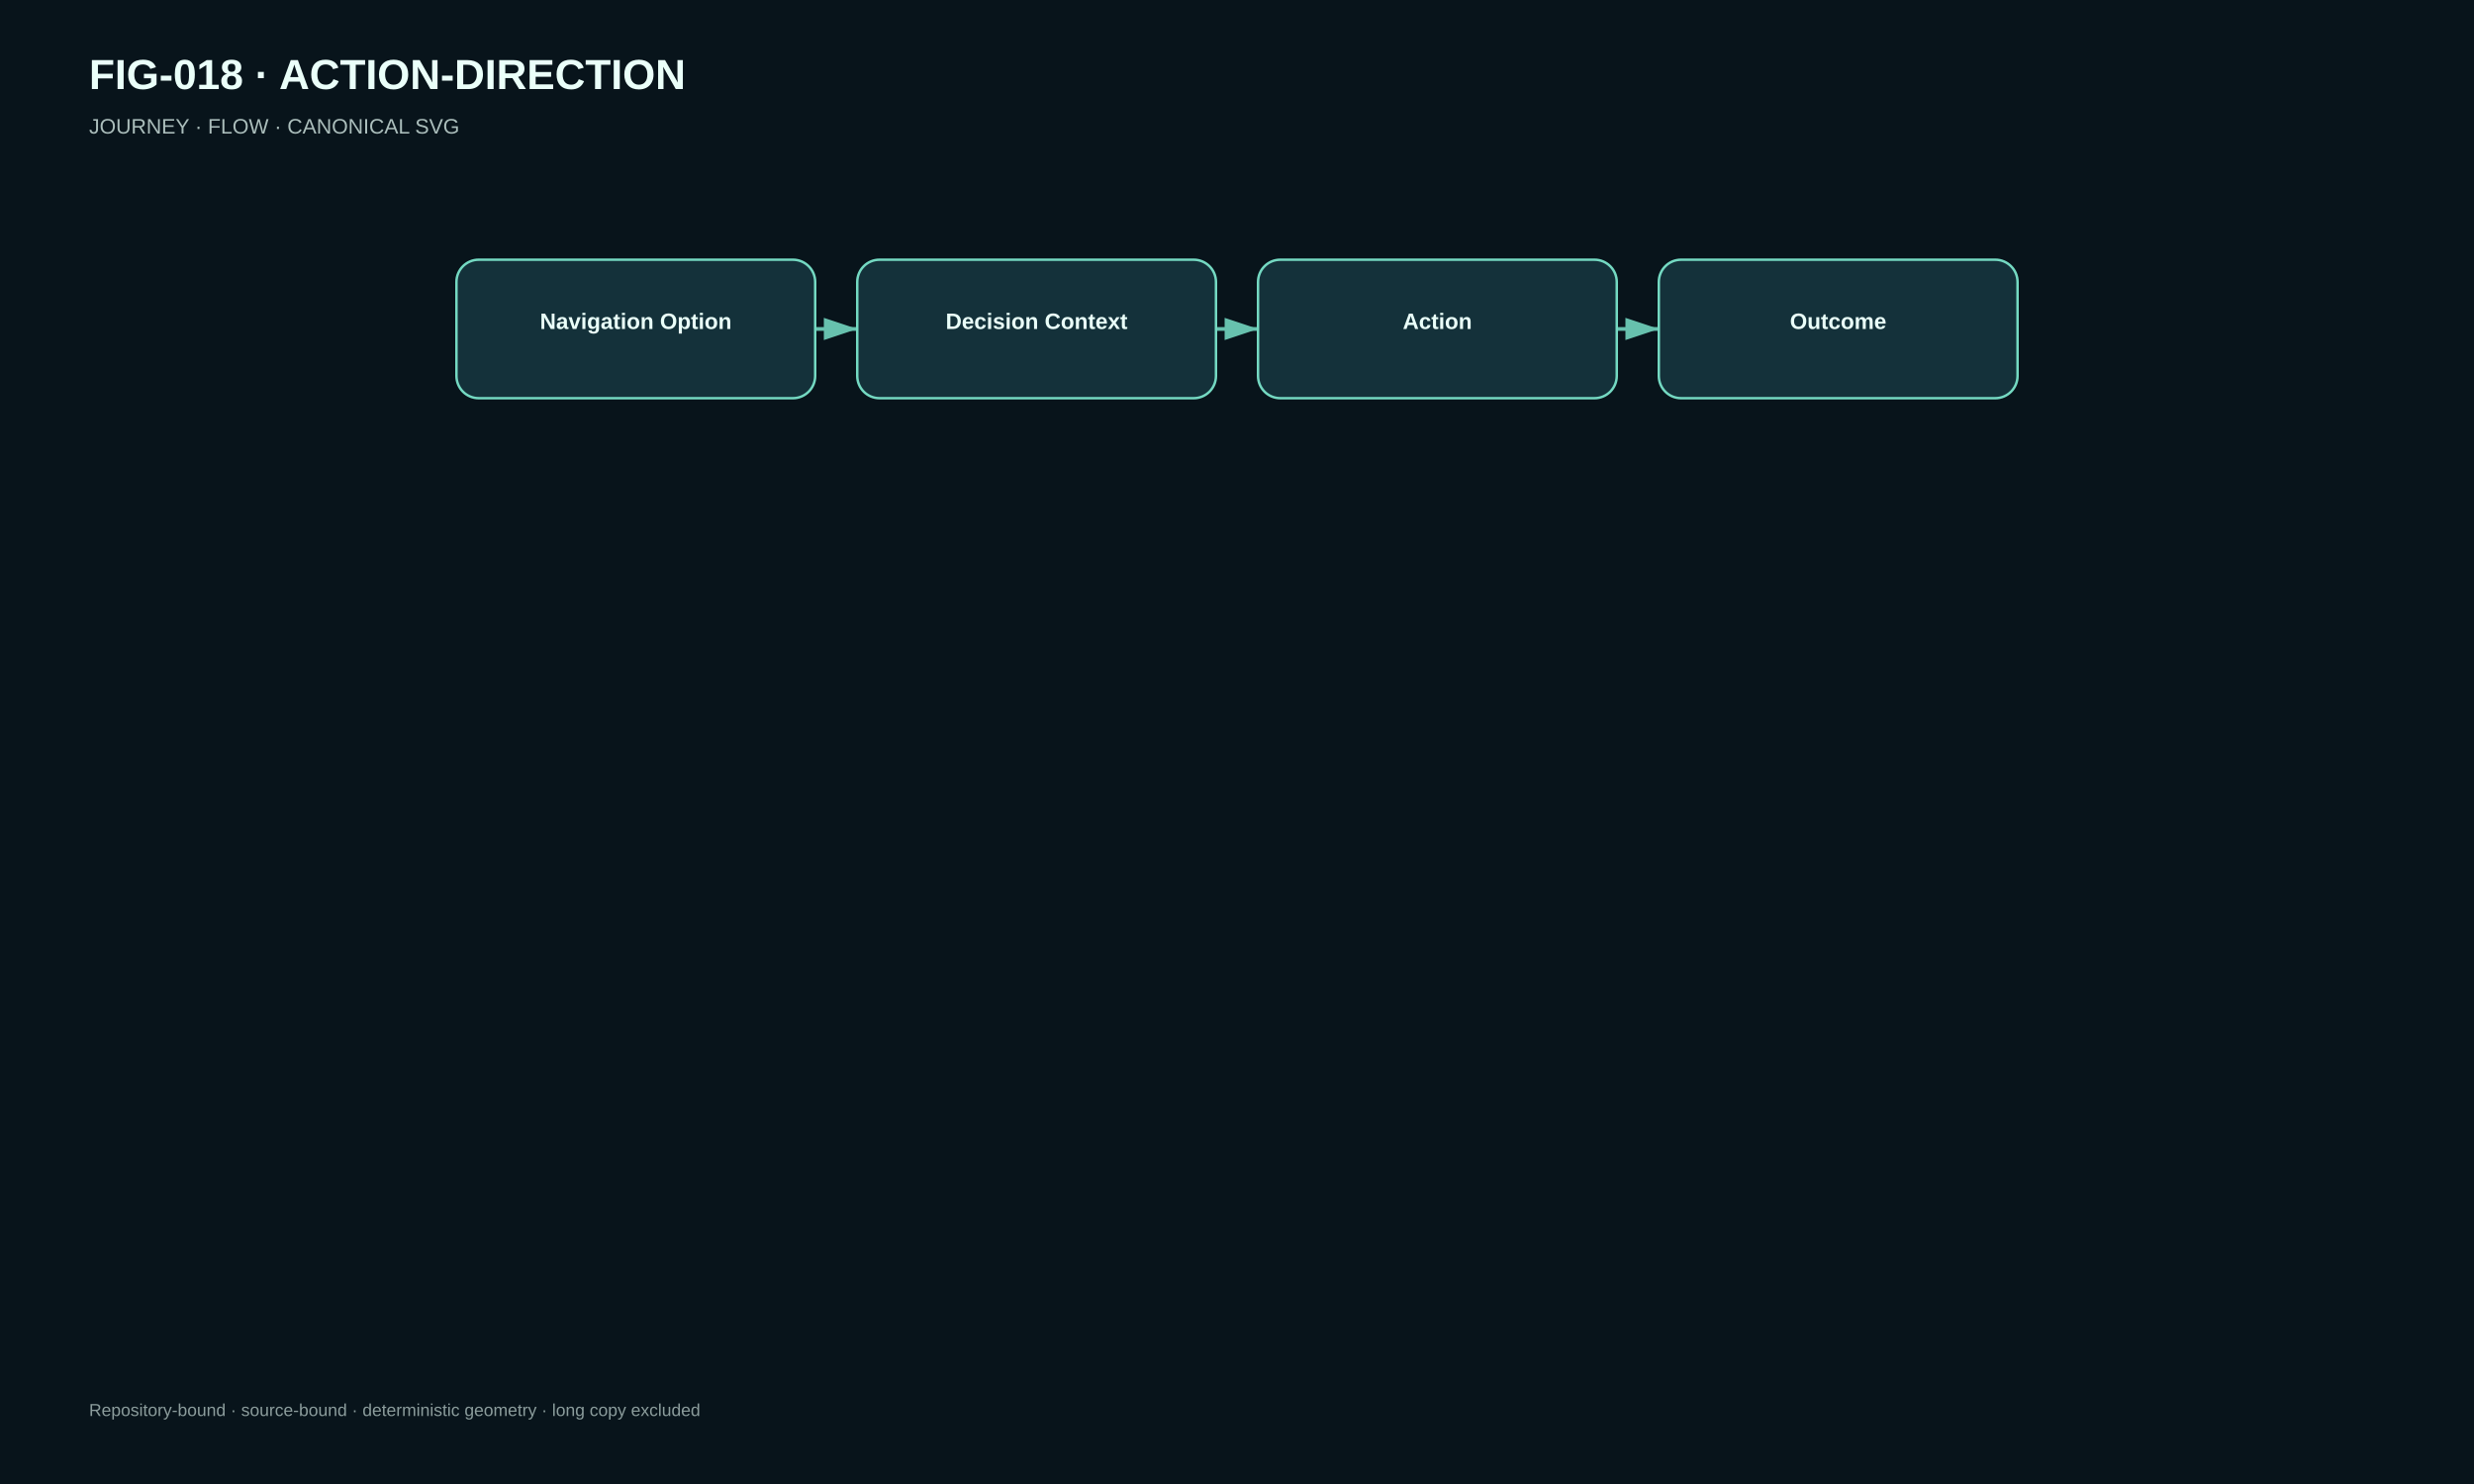
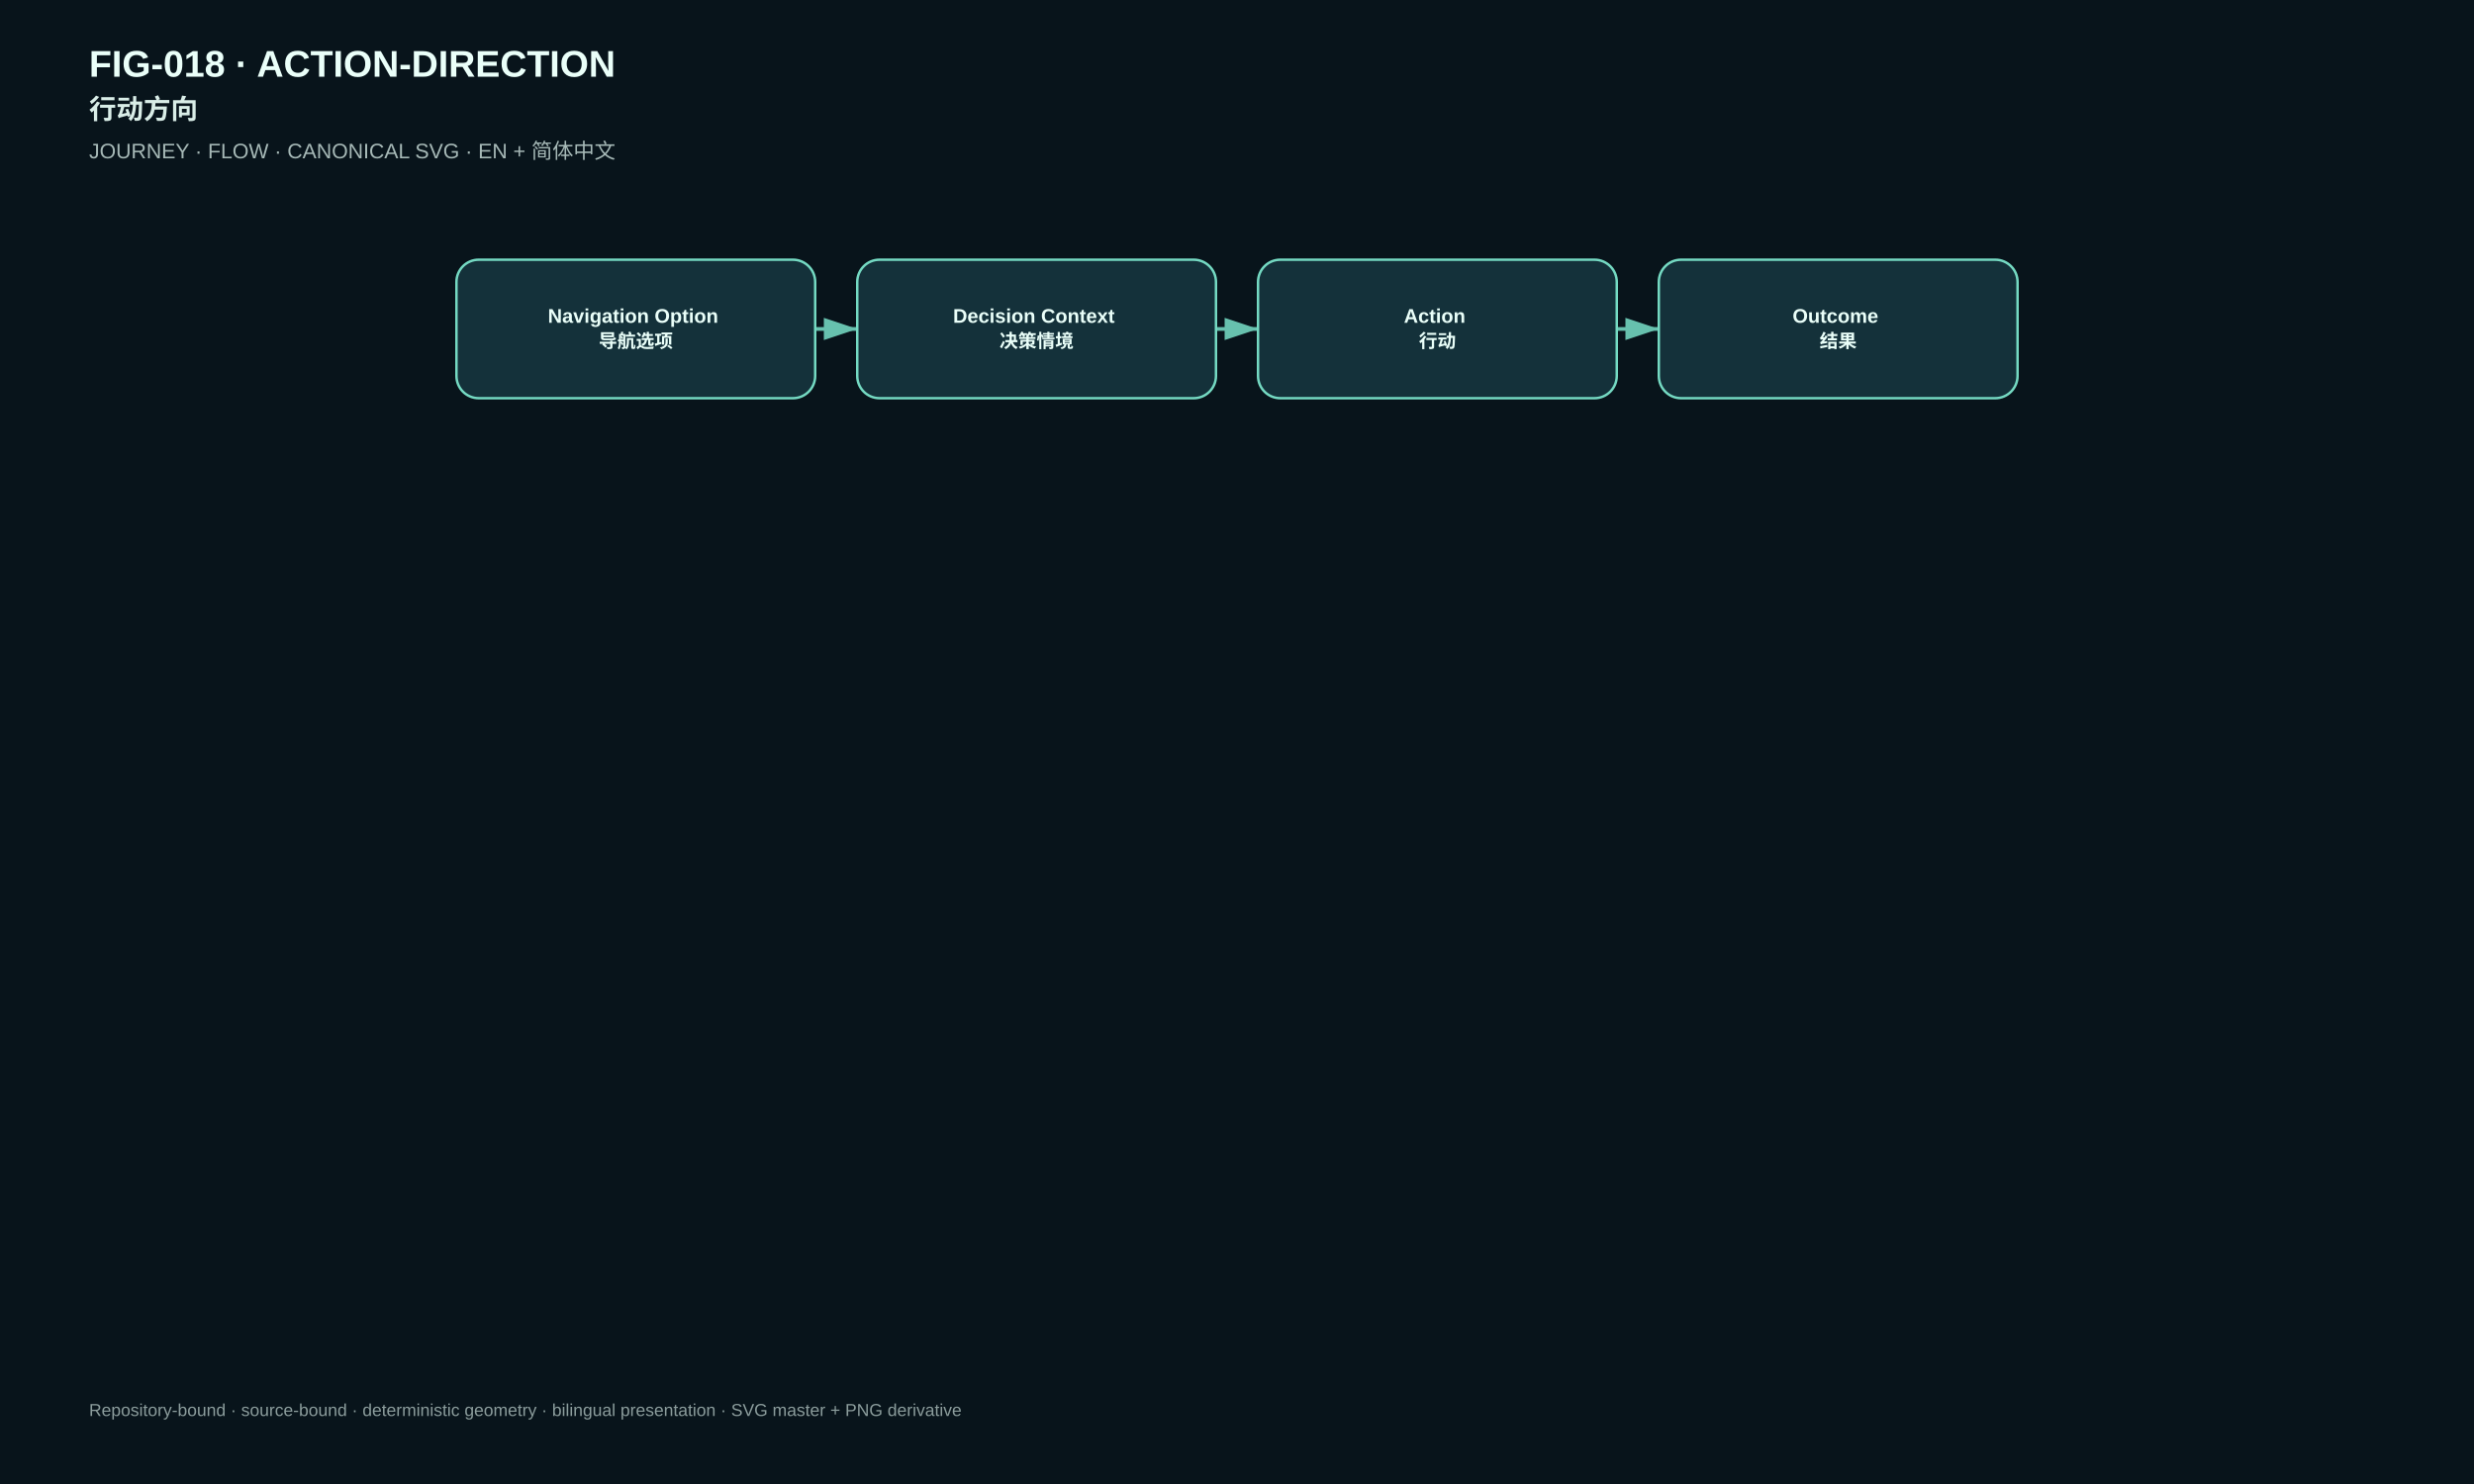
- <svg xmlns="http://www.w3.org/2000/svg" viewBox="0 0 2000 1200" width="2000" height="1200" data-figure-id="FIG-018" data-renderer-version="FIG-RENDERER-1.0.0" data-style-version="FIG-STYLE-1.0.0">
+ <svg xmlns="http://www.w3.org/2000/svg" viewBox="0 0 2000 1200" width="2000" height="1200" data-figure-id="FIG-018" data-renderer-version="FIG-RENDERER-1.1.0" data-style-version="FIG-STYLE-1.1.0" data-presentation-locales="en,zh-Hans">
  <defs>
    <marker id="arrow" markerWidth="10" markerHeight="10" refX="9" refY="3" orient="auto" markerUnits="strokeWidth">
      <path d="M0,0 L0,6 L9,3 z" fill="#74d9c2" />
    </marker>
  </defs>
  <rect width="100%" height="100%" fill="#08141b" />
-   <text x="72" y="72" fill="#eafff9" font-family="Arial, Helvetica, sans-serif" font-size="34" font-weight="700">FIG-018 · ACTION-DIRECTION</text>
-   <text x="72" y="108" fill="#eafff9" opacity="0.72" font-family="Arial, Helvetica, sans-serif" font-size="17">JOURNEY · FLOW · CANONICAL SVG</text>
+   <text x="72" y="62" fill="#eafff9" font-family="Arial, 'Noto Sans CJK SC', 'Microsoft YaHei', sans-serif" font-size="30" font-weight="700">FIG-018 · ACTION-DIRECTION</text>
+   <text x="72" y="96" fill="#eafff9" opacity="0.92" font-family="Arial, 'Noto Sans CJK SC', 'Microsoft YaHei', sans-serif" font-size="22" font-weight="600" data-localized-title="zh-Hans">行动方向</text>
+   <text x="72" y="128" fill="#eafff9" opacity="0.70" font-family="Arial, 'Noto Sans CJK SC', 'Microsoft YaHei', sans-serif" font-size="17">JOURNEY · FLOW · CANONICAL SVG · EN + 简体中文</text>
  <g id="edge-FIG-018-E01" data-from="FIG-018-N01" data-to="FIG-018-N02" data-relation="CONTEXTUALIZED_BY">
    <path d="M 659 266 L 676 266 L 676 266 L 693 266" fill="none" stroke="#74d9c2" stroke-width="3" stroke-linejoin="round" marker-end="url(#arrow)" opacity="0.88" />
  </g>
  <g id="edge-FIG-018-E02" data-from="FIG-018-N02" data-to="FIG-018-N03" data-relation="SUPPORTS">
    <path d="M 983 266 L 1000 266 L 1000 266 L 1017 266" fill="none" stroke="#74d9c2" stroke-width="3" stroke-linejoin="round" marker-end="url(#arrow)" opacity="0.88" />
  </g>
  <g id="edge-FIG-018-E03" data-from="FIG-018-N03" data-to="FIG-018-N04" data-relation="PRODUCES">
    <path d="M 1307 266 L 1324 266 L 1324 266 L 1341 266" fill="none" stroke="#74d9c2" stroke-width="3" stroke-linejoin="round" marker-end="url(#arrow)" opacity="0.88" />
  </g>
-   <g id="node-FIG-018-N01" data-figure-node="FIG-018-N01" data-semantic-key="NAV_OPTION">
+   <g id="node-FIG-018-N01" data-figure-node="FIG-018-N01" data-semantic-key="NAV_OPTION" data-canonical-label="Navigation Option" data-localized-label="导航选项">
    <rect x="369" y="210" width="290" height="112" rx="18" fill="#14313a" stroke="#74d9c2" stroke-width="2" />
-     <text x="514" y="266" text-anchor="middle" fill="#eafff9" font-family="Arial, Helvetica, sans-serif" font-size="18" font-weight="700">
+     <text x="514" y="261" text-anchor="middle" fill="#eafff9" font-family="Arial, 'Noto Sans CJK SC', 'Microsoft YaHei', sans-serif" font-size="16" font-weight="700">
      <tspan x="514" dy="0">Navigation Option</tspan>
+       <tspan x="514" dy="20" font-size="15" font-weight="600" opacity="0.86">导航选项</tspan>
    </text>
  </g>
-   <g id="node-FIG-018-N02" data-figure-node="FIG-018-N02" data-semantic-key="DECISION_CONTEXT">
+   <g id="node-FIG-018-N02" data-figure-node="FIG-018-N02" data-semantic-key="DECISION_CONTEXT" data-canonical-label="Decision Context" data-localized-label="决策情境">
    <rect x="693" y="210" width="290" height="112" rx="18" fill="#14313a" stroke="#74d9c2" stroke-width="2" />
-     <text x="838" y="266" text-anchor="middle" fill="#eafff9" font-family="Arial, Helvetica, sans-serif" font-size="18" font-weight="700">
+     <text x="838" y="261" text-anchor="middle" fill="#eafff9" font-family="Arial, 'Noto Sans CJK SC', 'Microsoft YaHei', sans-serif" font-size="16" font-weight="700">
      <tspan x="838" dy="0">Decision Context</tspan>
+       <tspan x="838" dy="20" font-size="15" font-weight="600" opacity="0.86">决策情境</tspan>
    </text>
  </g>
-   <g id="node-FIG-018-N03" data-figure-node="FIG-018-N03" data-semantic-key="ACTION">
+   <g id="node-FIG-018-N03" data-figure-node="FIG-018-N03" data-semantic-key="ACTION" data-canonical-label="Action" data-localized-label="行动">
    <rect x="1017" y="210" width="290" height="112" rx="18" fill="#14313a" stroke="#74d9c2" stroke-width="2" />
-     <text x="1162" y="266" text-anchor="middle" fill="#eafff9" font-family="Arial, Helvetica, sans-serif" font-size="18" font-weight="700">
+     <text x="1162" y="261" text-anchor="middle" fill="#eafff9" font-family="Arial, 'Noto Sans CJK SC', 'Microsoft YaHei', sans-serif" font-size="16" font-weight="700">
      <tspan x="1162" dy="0">Action</tspan>
+       <tspan x="1162" dy="20" font-size="15" font-weight="600" opacity="0.86">行动</tspan>
    </text>
  </g>
-   <g id="node-FIG-018-N04" data-figure-node="FIG-018-N04" data-semantic-key="OUTCOME">
+   <g id="node-FIG-018-N04" data-figure-node="FIG-018-N04" data-semantic-key="OUTCOME" data-canonical-label="Outcome" data-localized-label="结果">
    <rect x="1341" y="210" width="290" height="112" rx="18" fill="#14313a" stroke="#74d9c2" stroke-width="2" />
-     <text x="1486" y="266" text-anchor="middle" fill="#eafff9" font-family="Arial, Helvetica, sans-serif" font-size="18" font-weight="700">
+     <text x="1486" y="261" text-anchor="middle" fill="#eafff9" font-family="Arial, 'Noto Sans CJK SC', 'Microsoft YaHei', sans-serif" font-size="16" font-weight="700">
      <tspan x="1486" dy="0">Outcome</tspan>
+       <tspan x="1486" dy="20" font-size="15" font-weight="600" opacity="0.86">结果</tspan>
    </text>
  </g>
-   <text x="72" y="1145" fill="#eafff9" opacity="0.58" font-family="Arial, Helvetica, sans-serif" font-size="14">Repository-bound · source-bound · deterministic geometry · long copy excluded</text>
+   <text x="72" y="1145" fill="#eafff9" opacity="0.58" font-family="Arial, 'Noto Sans CJK SC', 'Microsoft YaHei', sans-serif" font-size="14">Repository-bound · source-bound · deterministic geometry · bilingual presentation · SVG master + PNG derivative</text>
</svg>
